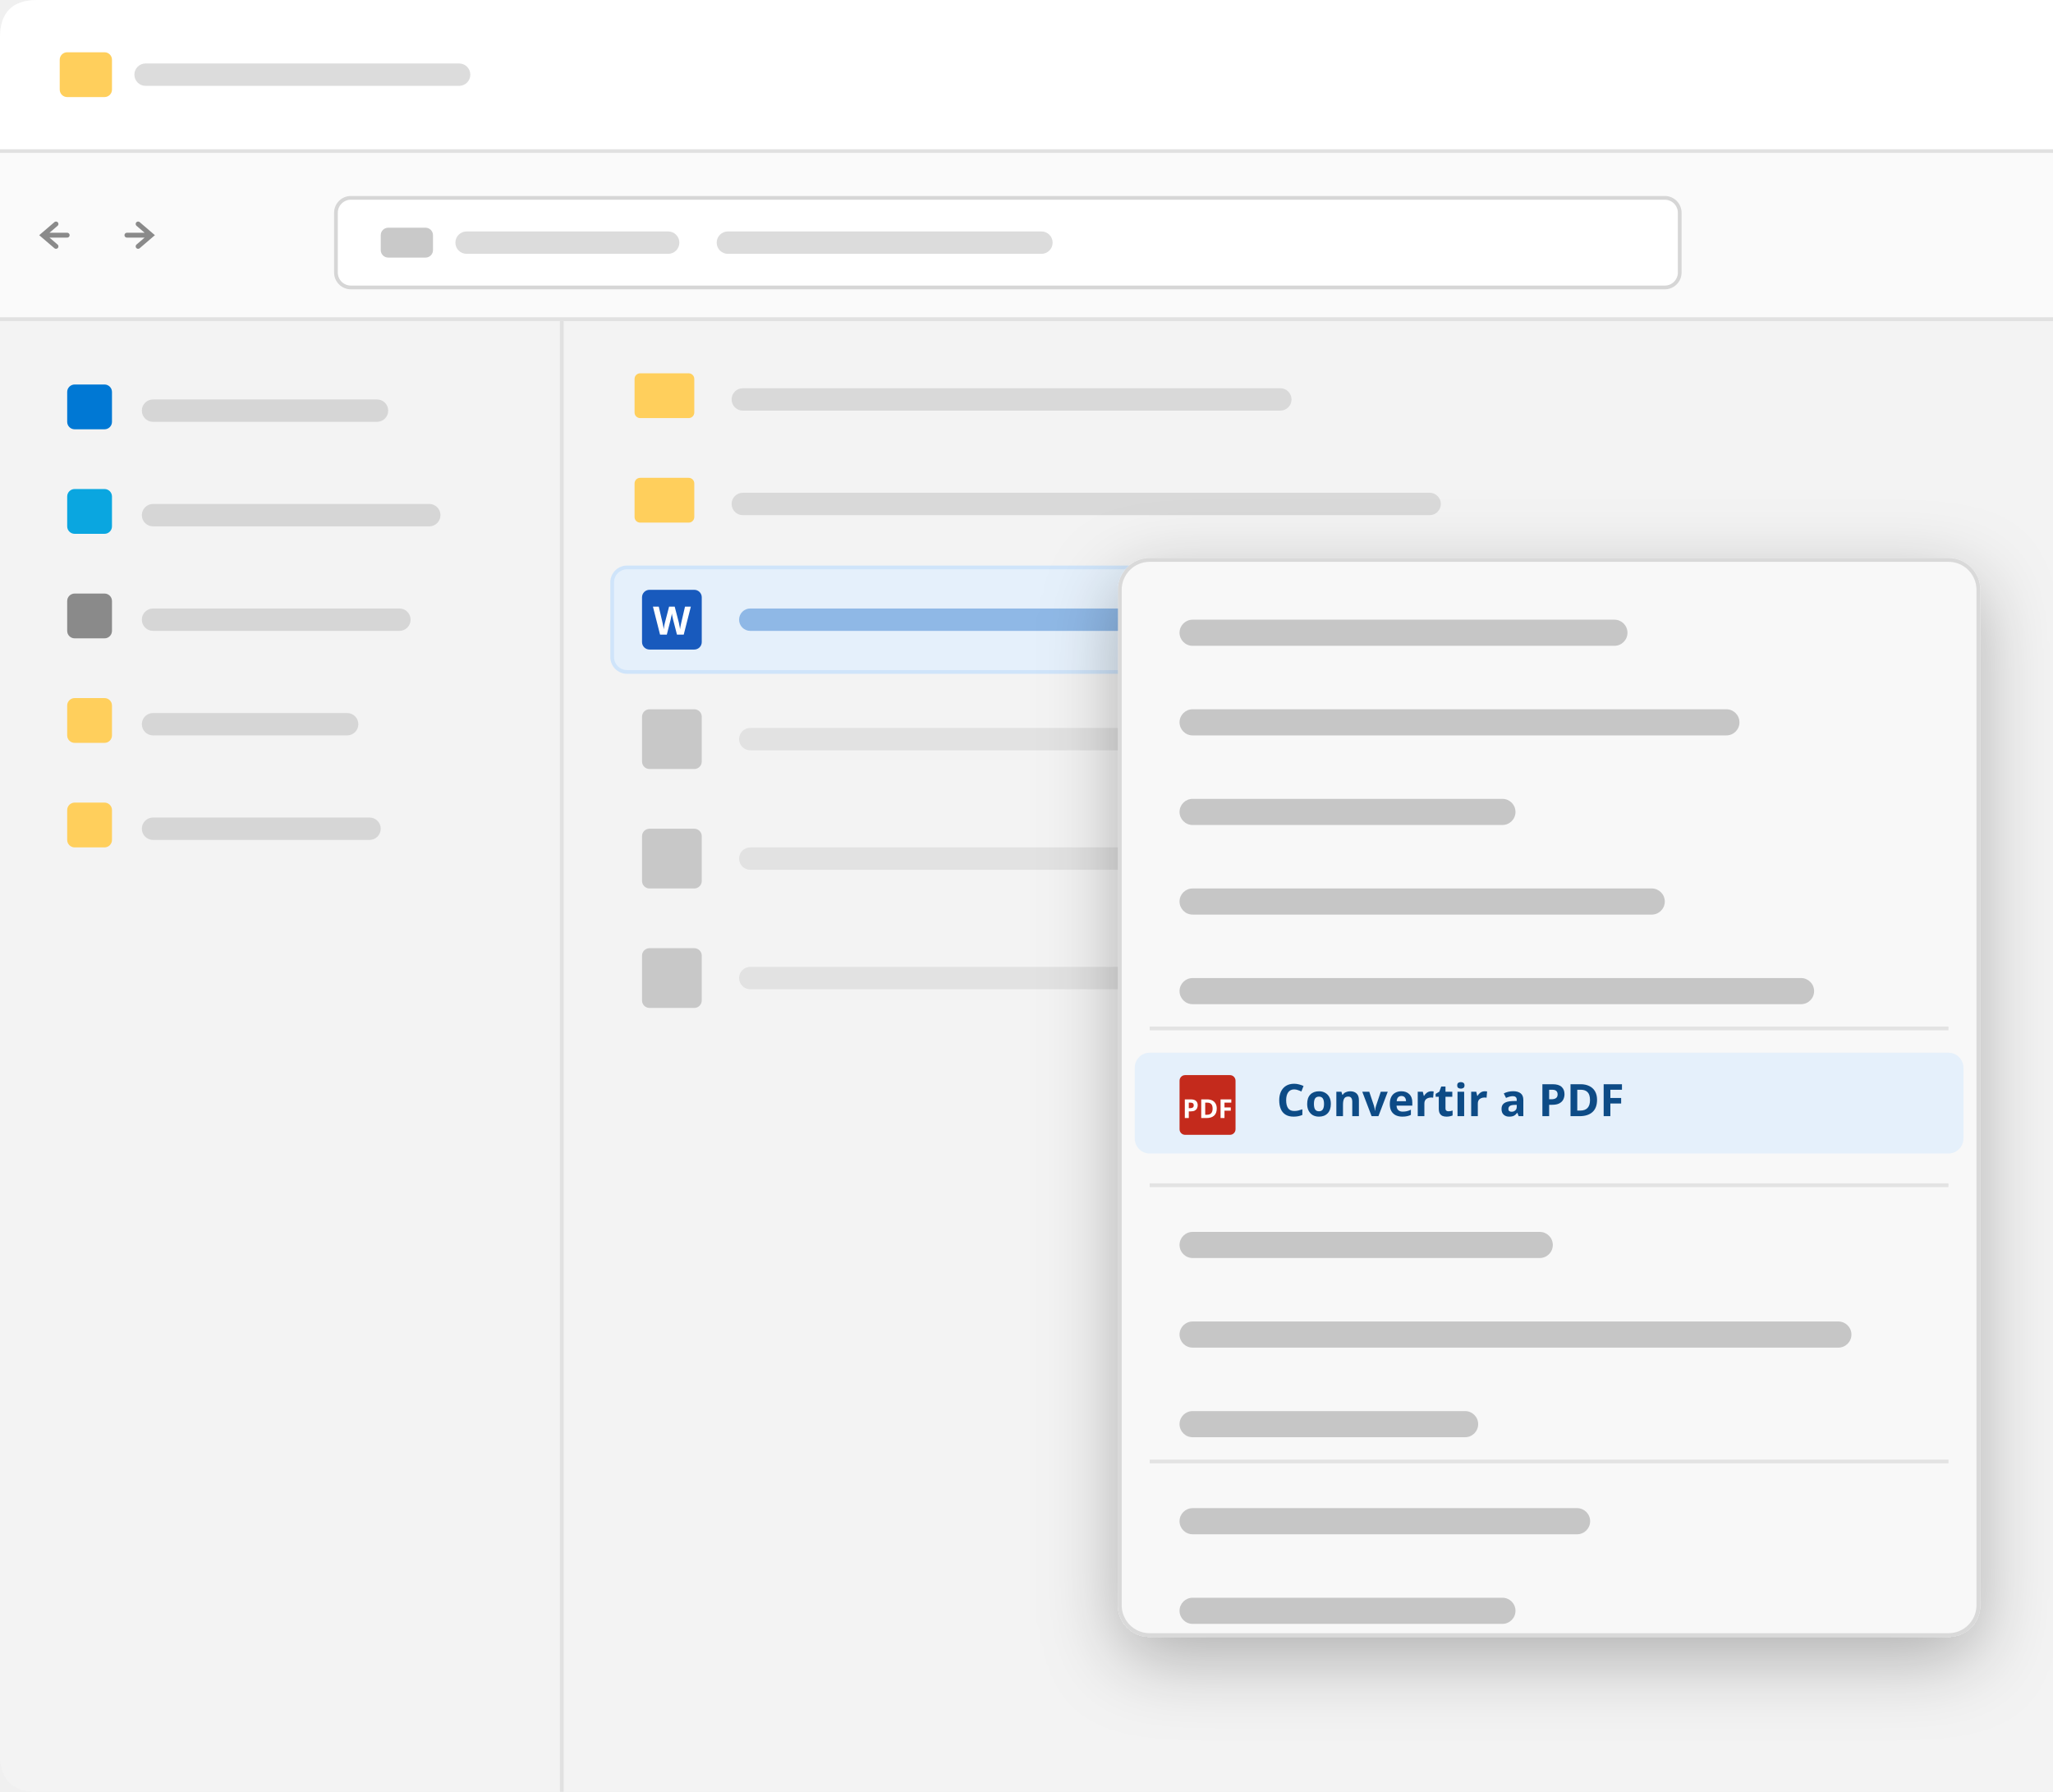
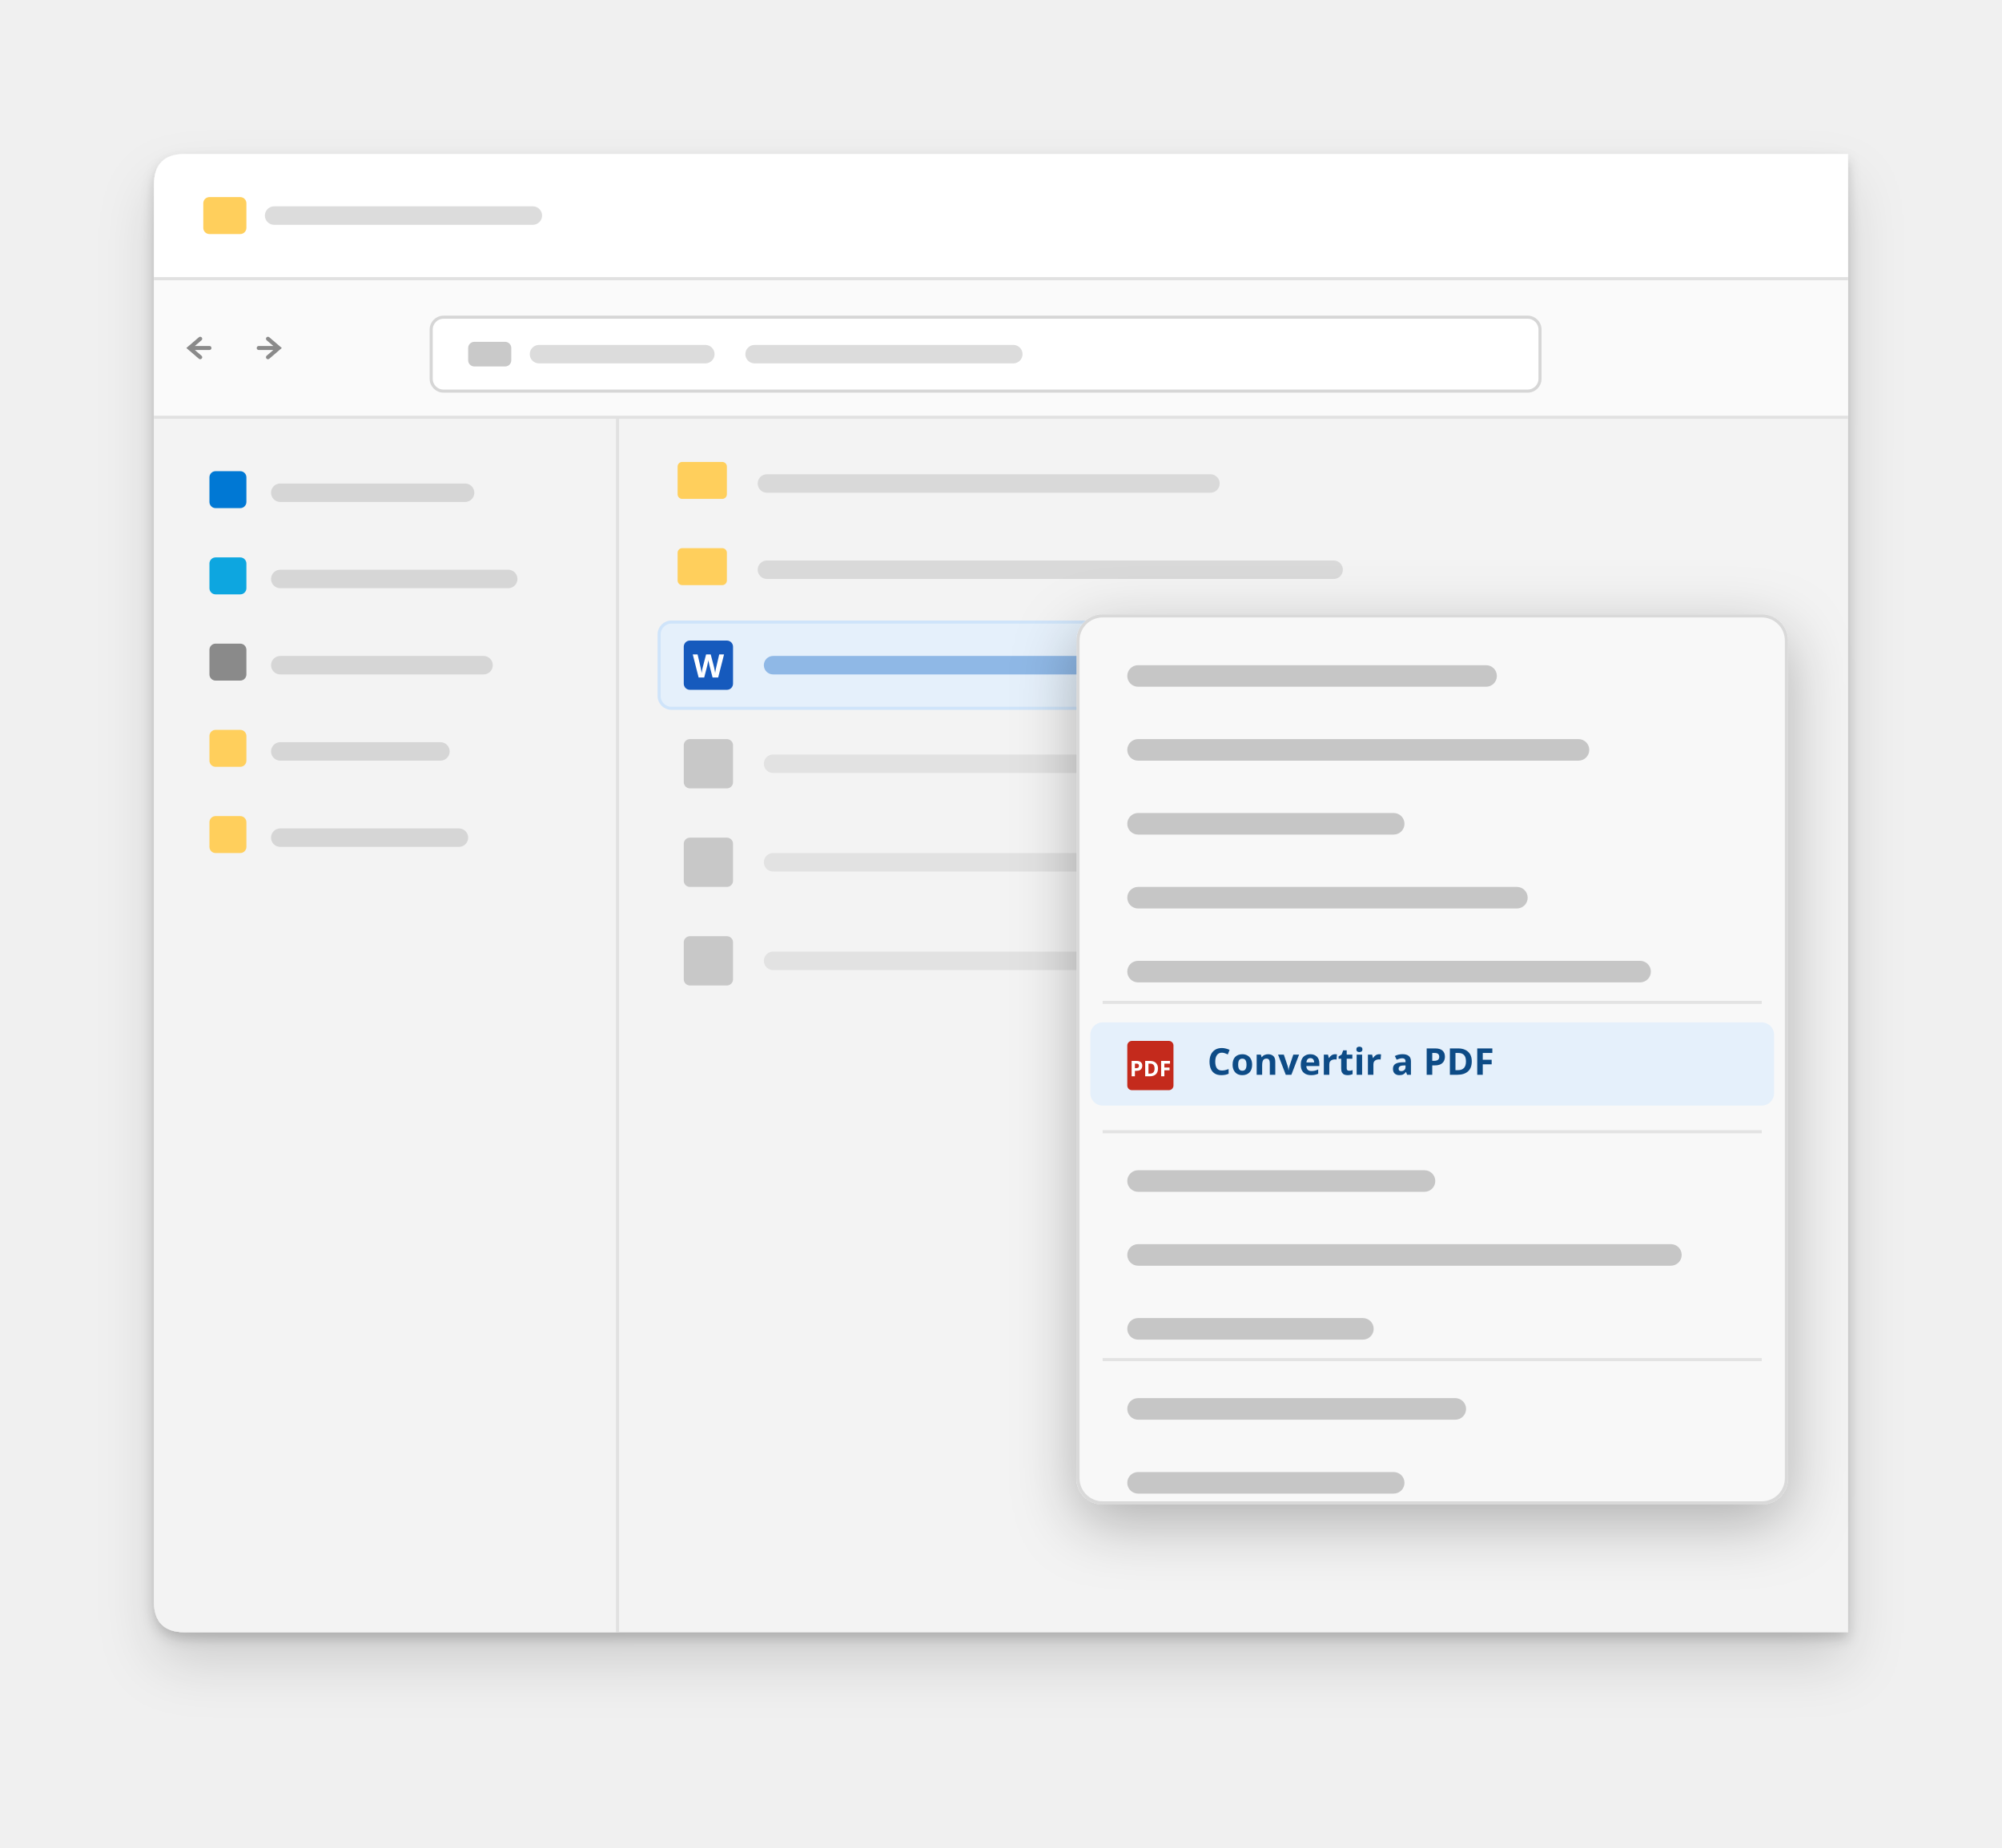
- <svg xmlns="http://www.w3.org/2000/svg" width="550" height="480" viewBox="0 0 550 480" font-family="'Segoe UI', 'Segoe UI Variable', -apple-system, sans-serif">
+ <svg xmlns="http://www.w3.org/2000/svg" width="650" height="600" viewBox="0 0 650 600" font-family="'Segoe UI', 'Segoe UI Variable', -apple-system, sans-serif">
  <defs>
    <filter id="menuShadow" x="-30%" y="-30%" width="160%" height="160%">
      <feDropShadow dx="0" dy="6" stdDeviation="10" flood-color="#000000" flood-opacity="0.28" />
    </filter>
    <clipPath id="winClip">
      <path d="M10,0 H550 V480 H10 Q0,480 0,470 V10 Q0,0 10,0 Z" />
    </clipPath>
+     <filter id="windowShadow" x="-20%" y="-20%" width="140%" height="160%">
+       <feGaussianBlur in="SourceAlpha" stdDeviation="2" result="blur1" />
+       <feOffset in="blur1" dx="0" dy="2" result="off1" />
+       <feComponentTransfer in="off1" result="shadow1">
+         <feFuncA type="linear" slope="0.18" />
+       </feComponentTransfer>
+       <feGaussianBlur in="SourceAlpha" stdDeviation="9" result="blur2" />
+       <feOffset in="blur2" dx="0" dy="10" result="off2" />
+       <feComponentTransfer in="off2" result="shadow2">
+         <feFuncA type="linear" slope="0.14" />
+       </feComponentTransfer>
+       <feMerge>
+         <feMergeNode in="shadow2" />
+         <feMergeNode in="shadow1" />
+         <feMergeNode in="SourceGraphic" />
+       </feMerge>
+     </filter>
  </defs>
-   <g clip-path="url(#winClip)">
-     <rect x="0" y="0" width="550" height="480" fill="#f3f3f3" />
-     <rect x="0" y="0" width="550" height="40" fill="#ffffff" />
-     <rect x="0" y="40" width="550" height="1" fill="#e1e1e1" />
-     <rect x="16" y="14" width="14" height="12" rx="2" fill="#ffcf5c" />
-     <rect x="36" y="17" width="90" height="6" rx="3" fill="#dcdcdc" />
-     <rect x="0" y="41" width="550" height="44" fill="#fafafa" />
-     <rect x="0" y="85" width="550" height="1" fill="#e1e1e1" />
-     <g stroke="#8a8a8a" stroke-width="1.3" fill="none" stroke-linecap="round">
-       <path d="M18 63 L13 63 M15 60 L11.5 63 L15 66" />
-       <path d="M34 63 L39 63 M37 60 L40.5 63 L37 66" />
+   <g transform="translate(50,50)">
+     <g filter="url(#windowShadow)">
+       <g clip-path="url(#winClip)">
+         <rect x="0" y="0" width="550" height="480" fill="#f3f3f3" />
+         <rect x="0" y="0" width="550" height="40" fill="#ffffff" />
+         <rect x="0" y="40" width="550" height="1" fill="#e1e1e1" />
+         <rect x="16" y="14" width="14" height="12" rx="2" fill="#ffcf5c" />
+         <rect x="36" y="17" width="90" height="6" rx="3" fill="#dcdcdc" />
+         <rect x="0" y="41" width="550" height="44" fill="#fafafa" />
+         <rect x="0" y="85" width="550" height="1" fill="#e1e1e1" />
+         <g stroke="#8a8a8a" stroke-width="1.3" fill="none" stroke-linecap="round">
+           <path d="M18 63 L13 63 M15 60 L11.5 63 L15 66" />
+           <path d="M34 63 L39 63 M37 60 L40.5 63 L37 66" />
+         </g>
+         <rect x="90" y="53" width="360" height="24" rx="4" fill="#ffffff" stroke="#d6d6d6" />
+         <rect x="102" y="61" width="14" height="8" rx="2" fill="#c9c9c9" />
+         <rect x="122" y="62" width="60" height="6" rx="3" fill="#dcdcdc" />
+         <rect x="192" y="62" width="90" height="6" rx="3" fill="#dcdcdc" />
+         <rect x="0" y="86" width="150" height="394" fill="#f3f3f3" />
+         <rect x="150" y="86" width="1" height="394" fill="#e1e1e1" />
+         <g>
+           <rect x="18" y="103" width="12" height="12" rx="2" fill="#0078D4" />
+           <rect x="38" y="107" width="66" height="6" rx="3" fill="#d6d6d6" />
+           <rect x="18" y="131" width="12" height="12" rx="2" fill="#0aa6e0" />
+           <rect x="38" y="135" width="80" height="6" rx="3" fill="#d6d6d6" />
+           <rect x="18" y="159" width="12" height="12" rx="2" fill="#8a8a8a" />
+           <rect x="38" y="163" width="72" height="6" rx="3" fill="#d6d6d6" />
+           <rect x="18" y="187" width="12" height="12" rx="2" fill="#ffcf5c" />
+           <rect x="38" y="191" width="58" height="6" rx="3" fill="#d6d6d6" />
+           <rect x="18" y="215" width="12" height="12" rx="2" fill="#ffcf5c" />
+           <rect x="38" y="219" width="64" height="6" rx="3" fill="#d6d6d6" />
+         </g>
+         <g>
+           <rect x="170" y="100" width="16" height="12" rx="1.5" fill="#ffcf5c" />
+           <rect x="196" y="104" width="150" height="6" rx="3" fill="#d9d9d9" />
+           <rect x="170" y="128" width="16" height="12" rx="1.5" fill="#ffcf5c" />
+           <rect x="196" y="132" width="190" height="6" rx="3" fill="#d9d9d9" />
+           <rect x="164" y="152" width="360" height="28" rx="4" fill="#e5f0fb" stroke="#cfe4fa" />
+           <rect x="172" y="158" width="16" height="16" rx="2" fill="#185abd" />
+           <text x="180" y="170" font-size="10.5" fill="#ffffff" font-weight="bold" text-anchor="middle">W</text>
+           <rect x="198" y="163" width="170" height="6" rx="3" fill="#8fb8e6" />
+           <rect x="172" y="190" width="16" height="16" rx="2" fill="#c8c8c8" />
+           <rect x="198" y="195" width="130" height="6" rx="3" fill="#e2e2e2" />
+           <rect x="172" y="222" width="16" height="16" rx="2" fill="#c8c8c8" />
+           <rect x="198" y="227" width="150" height="6" rx="3" fill="#e2e2e2" />
+           <rect x="172" y="254" width="16" height="16" rx="2" fill="#c8c8c8" />
+           <rect x="198" y="259" width="110" height="6" rx="3" fill="#e2e2e2" />
+         </g>
+       </g>
    </g>
-     <rect x="90" y="53" width="360" height="24" rx="4" fill="#ffffff" stroke="#d6d6d6" />
-     <rect x="102" y="61" width="14" height="8" rx="2" fill="#c9c9c9" />
-     <rect x="122" y="62" width="60" height="6" rx="3" fill="#dcdcdc" />
-     <rect x="192" y="62" width="90" height="6" rx="3" fill="#dcdcdc" />
-     <rect x="0" y="86" width="150" height="394" fill="#f3f3f3" />
-     <rect x="150" y="86" width="1" height="394" fill="#e1e1e1" />
-     <g>
-       <rect x="18" y="103" width="12" height="12" rx="2" fill="#0078D4" />
-       <rect x="38" y="107" width="66" height="6" rx="3" fill="#d6d6d6" />
-       <rect x="18" y="131" width="12" height="12" rx="2" fill="#0aa6e0" />
-       <rect x="38" y="135" width="80" height="6" rx="3" fill="#d6d6d6" />
-       <rect x="18" y="159" width="12" height="12" rx="2" fill="#8a8a8a" />
-       <rect x="38" y="163" width="72" height="6" rx="3" fill="#d6d6d6" />
-       <rect x="18" y="187" width="12" height="12" rx="2" fill="#ffcf5c" />
-       <rect x="38" y="191" width="58" height="6" rx="3" fill="#d6d6d6" />
-       <rect x="18" y="215" width="12" height="12" rx="2" fill="#ffcf5c" />
-       <rect x="38" y="219" width="64" height="6" rx="3" fill="#d6d6d6" />
-     </g>
-     <g>
-       <rect x="170" y="100" width="16" height="12" rx="1.5" fill="#ffcf5c" />
-       <rect x="196" y="104" width="150" height="6" rx="3" fill="#d9d9d9" />
-       <rect x="170" y="128" width="16" height="12" rx="1.5" fill="#ffcf5c" />
-       <rect x="196" y="132" width="190" height="6" rx="3" fill="#d9d9d9" />
-       <rect x="164" y="152" width="360" height="28" rx="4" fill="#e5f0fb" stroke="#cfe4fa" />
-       <rect x="172" y="158" width="16" height="16" rx="2" fill="#185abd" />
-       <text x="180" y="170" font-size="10.5" fill="#ffffff" font-weight="bold" text-anchor="middle">W</text>
-       <rect x="198" y="163" width="170" height="6" rx="3" fill="#8fb8e6" />
-       <rect x="172" y="190" width="16" height="16" rx="2" fill="#c8c8c8" />
-       <rect x="198" y="195" width="130" height="6" rx="3" fill="#e2e2e2" />
-       <rect x="172" y="222" width="16" height="16" rx="2" fill="#c8c8c8" />
-       <rect x="198" y="227" width="150" height="6" rx="3" fill="#e2e2e2" />
-       <rect x="172" y="254" width="16" height="16" rx="2" fill="#c8c8c8" />
-       <rect x="198" y="259" width="110" height="6" rx="3" fill="#e2e2e2" />
-     </g>
-   </g>
-   <g filter="url(#menuShadow)">
-     <rect x="300" y="150" width="230" height="288" rx="8" ry="8" fill="#f8f8f8" stroke="#d9d9d9" />
-     <g fill="#c6c6c6">
-       <rect x="316" y="166" width="120" height="7" rx="3.5" />
-       <rect x="316" y="190" width="150" height="7" rx="3.5" />
-       <rect x="316" y="214" width="90" height="7" rx="3.5" />
-       <rect x="316" y="238" width="130" height="7" rx="3.5" />
-       <rect x="316" y="262" width="170" height="7" rx="3.5" />
-     </g>
-     <rect x="308" y="275" width="214" height="1" fill="#e3e3e3" />
-     <rect x="304" y="282" width="222" height="27" rx="4" fill="#e5f0fb" />
-     <rect x="316" y="288" width="15" height="16" rx="1.5" fill="#c42b1c" />
-     <text x="323.5" y="299.5" font-size="7" fill="#ffffff" font-weight="bold" text-anchor="middle">PDF</text>
-     <text x="342" y="299" font-size="12" font-weight="600" fill="#0f4c86">Convertir a PDF</text>
-     <rect x="308" y="317" width="214" height="1" fill="#e3e3e3" />
-     <g fill="#c6c6c6">
-       <rect x="316" y="330" width="100" height="7" rx="3.5" />
-       <rect x="316" y="354" width="180" height="7" rx="3.5" />
-       <rect x="316" y="378" width="80" height="7" rx="3.5" />
-     </g>
-     <rect x="308" y="391" width="214" height="1" fill="#e3e3e3" />
-     <g fill="#c6c6c6">
-       <rect x="316" y="404" width="110" height="7" rx="3.5" />
-       <rect x="316" y="428" width="90" height="7" rx="3.5" />
+     <g filter="url(#menuShadow)">
+       <rect x="300" y="150" width="230" height="288" rx="8" ry="8" fill="#f8f8f8" stroke="#d9d9d9" />
+       <g fill="#c6c6c6">
+         <rect x="316" y="166" width="120" height="7" rx="3.5" />
+         <rect x="316" y="190" width="150" height="7" rx="3.5" />
+         <rect x="316" y="214" width="90" height="7" rx="3.5" />
+         <rect x="316" y="238" width="130" height="7" rx="3.5" />
+         <rect x="316" y="262" width="170" height="7" rx="3.5" />
+       </g>
+       <rect x="308" y="275" width="214" height="1" fill="#e3e3e3" />
+       <rect x="304" y="282" width="222" height="27" rx="4" fill="#e5f0fb" />
+       <rect x="316" y="288" width="15" height="16" rx="1.5" fill="#c42b1c" />
+       <text x="323.5" y="299.5" font-size="7" fill="#ffffff" font-weight="bold" text-anchor="middle">PDF</text>
+       <text x="342" y="299" font-size="12" font-weight="600" fill="#0f4c86">Convertir a PDF</text>
+       <rect x="308" y="317" width="214" height="1" fill="#e3e3e3" />
+       <g fill="#c6c6c6">
+         <rect x="316" y="330" width="100" height="7" rx="3.5" />
+         <rect x="316" y="354" width="180" height="7" rx="3.5" />
+         <rect x="316" y="378" width="80" height="7" rx="3.5" />
+       </g>
+       <rect x="308" y="391" width="214" height="1" fill="#e3e3e3" />
+       <g fill="#c6c6c6">
+         <rect x="316" y="404" width="110" height="7" rx="3.5" />
+         <rect x="316" y="428" width="90" height="7" rx="3.5" />
+       </g>
    </g>
  </g>
</svg>
